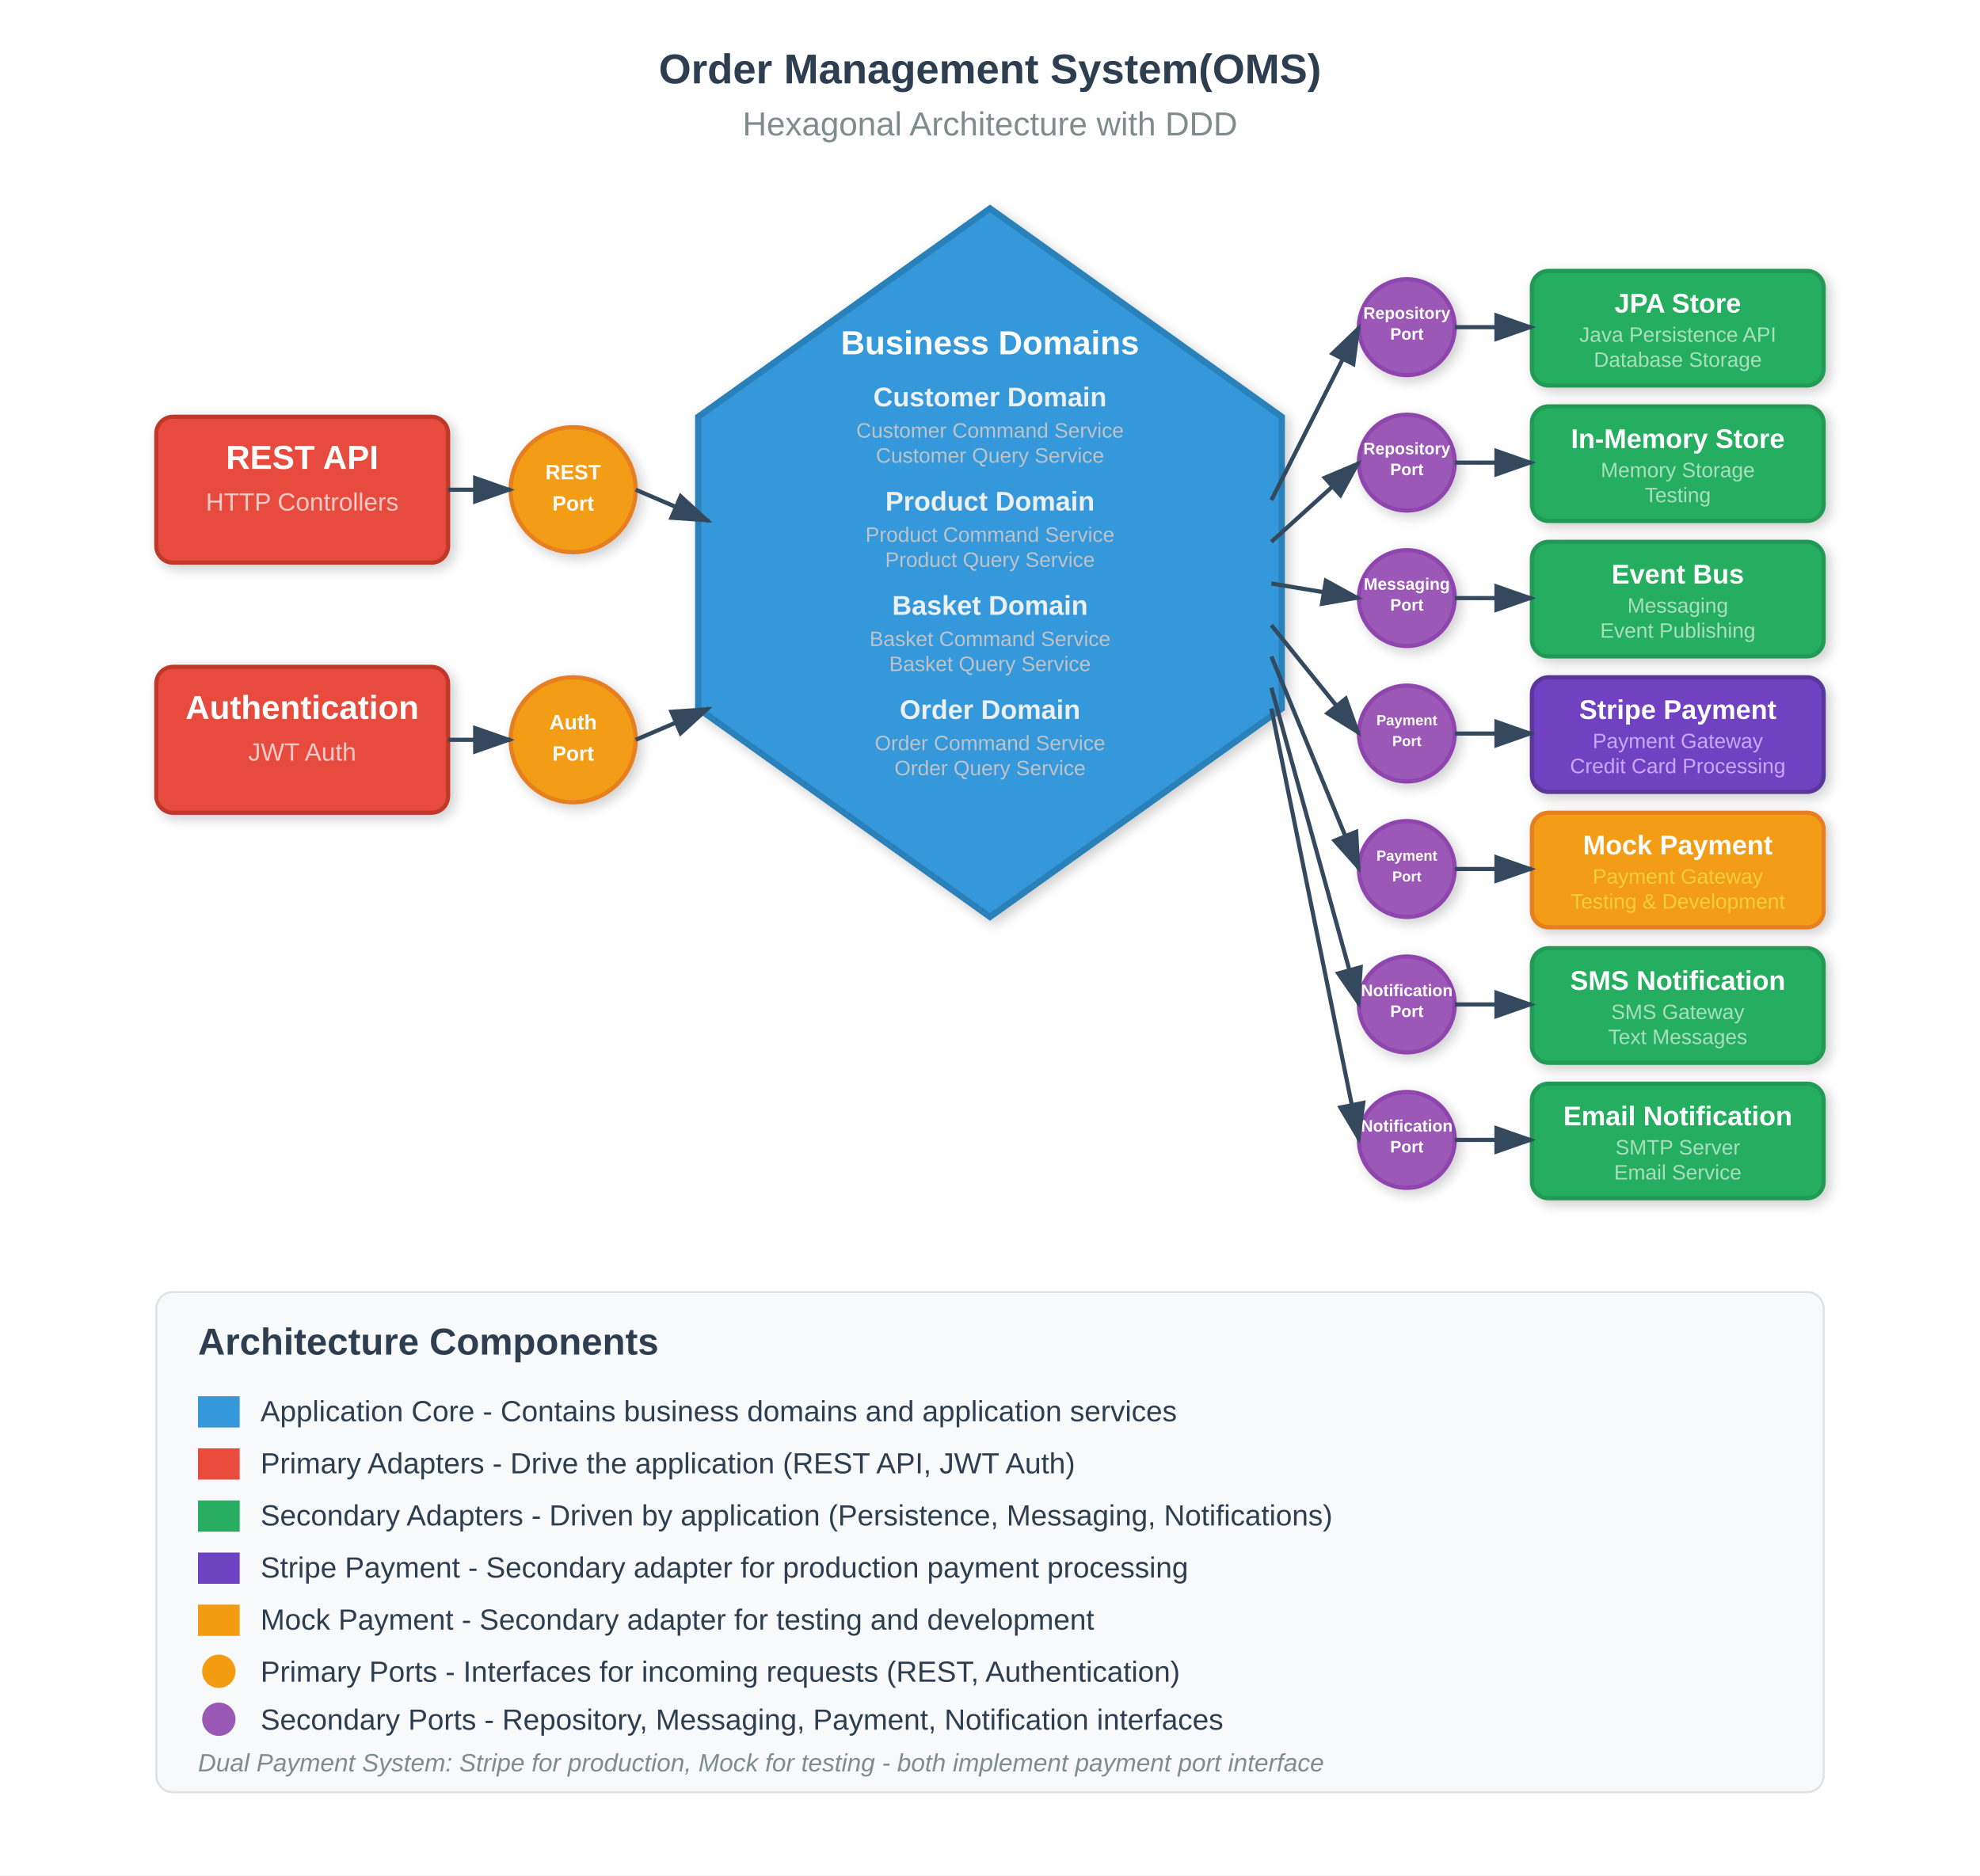
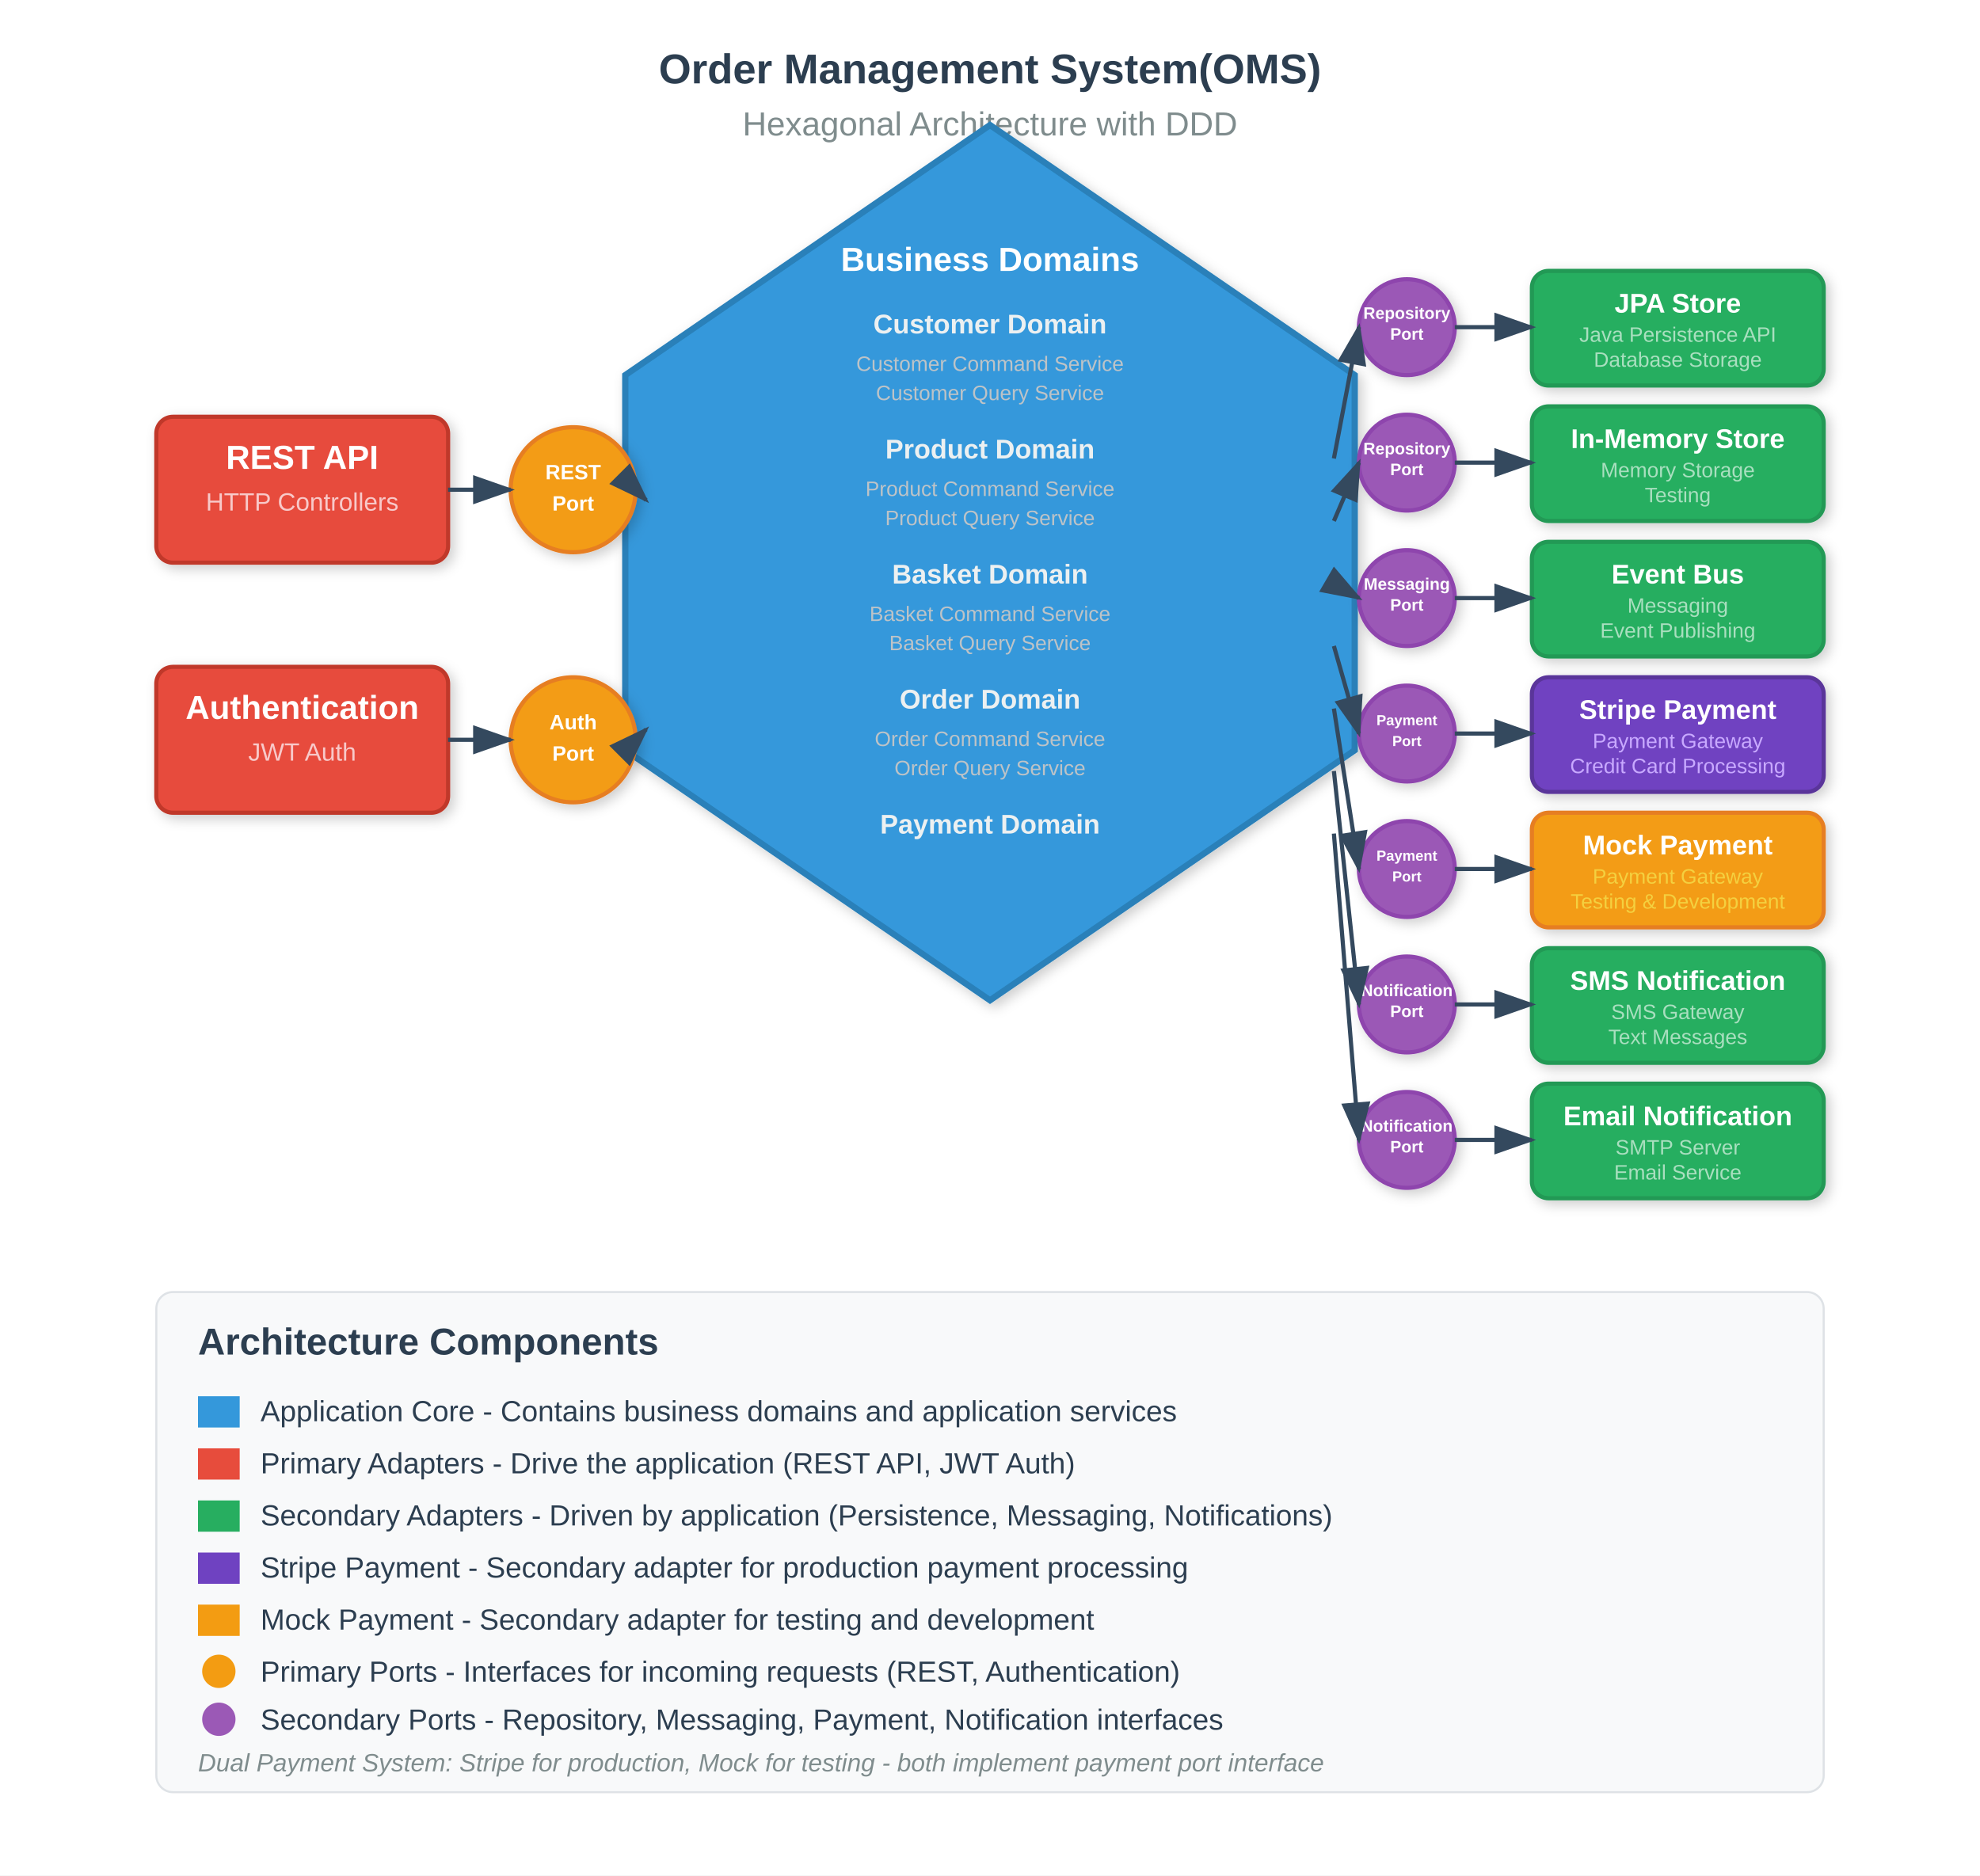
<svg xmlns="http://www.w3.org/2000/svg" width="950" height="900">
  <defs>
    <filter id="shadow" x="-50%" y="-50%" width="200%" height="200%">
      <feDropShadow dx="2" dy="2" stdDeviation="3" flood-color="rgba(0,0,0,0.2)" />
    </filter>
    <marker id="arrowhead" markerWidth="10" markerHeight="7" refX="9" refY="3.5" orient="auto">
      <polygon points="0 0, 10 3.5, 0 7" fill="#34495e" />
    </marker>
  </defs>
  <rect width="950" height="900" fill="#ffffff" />
  <text x="475" y="40" text-anchor="middle" font-family="Arial, sans-serif" font-size="20" font-weight="bold" fill="#2c3e50">Order Management System(OMS)</text>
  <text x="475" y="65" text-anchor="middle" font-family="Arial, sans-serif" font-size="16" fill="#7f8c8d">Hexagonal Architecture with DDD</text>
-   <polygon points="475,440 615,340 615,200 475,100 335,200 335,340" fill="#3498db" stroke="#2980b9" stroke-width="3" filter="url(#shadow)" />
-   <text x="475" y="170" text-anchor="middle" font-family="Arial, sans-serif" font-size="16" font-weight="bold" fill="white">Business Domains</text>
-   <text x="475" y="195" text-anchor="middle" font-family="Arial, sans-serif" font-size="13" font-weight="bold" fill="#ecf0f1">Customer Domain</text>
-   <text x="475" y="210" text-anchor="middle" font-family="Arial, sans-serif" font-size="10" fill="#bdc3c7">Customer Command Service</text>
-   <text x="475" y="222" text-anchor="middle" font-family="Arial, sans-serif" font-size="10" fill="#bdc3c7">Customer Query Service</text>
-   <text x="475" y="245" text-anchor="middle" font-family="Arial, sans-serif" font-size="13" font-weight="bold" fill="#ecf0f1">Product Domain</text>
-   <text x="475" y="260" text-anchor="middle" font-family="Arial, sans-serif" font-size="10" fill="#bdc3c7">Product Command Service</text>
-   <text x="475" y="272" text-anchor="middle" font-family="Arial, sans-serif" font-size="10" fill="#bdc3c7">Product Query Service</text>
-   <text x="475" y="295" text-anchor="middle" font-family="Arial, sans-serif" font-size="13" font-weight="bold" fill="#ecf0f1">Basket Domain</text>
-   <text x="475" y="310" text-anchor="middle" font-family="Arial, sans-serif" font-size="10" fill="#bdc3c7">Basket Command Service</text>
-   <text x="475" y="322" text-anchor="middle" font-family="Arial, sans-serif" font-size="10" fill="#bdc3c7">Basket Query Service</text>
-   <text x="475" y="345" text-anchor="middle" font-family="Arial, sans-serif" font-size="13" font-weight="bold" fill="#ecf0f1">Order Domain</text>
-   <text x="475" y="360" text-anchor="middle" font-family="Arial, sans-serif" font-size="10" fill="#bdc3c7">Order Command Service</text>
+   <polygon points="475,480 650,360 650,180 475,60 300,180 300,360" fill="#3498db" stroke="#2980b9" stroke-width="3" filter="url(#shadow)" />
+   <text x="475" y="130" text-anchor="middle" font-family="Arial, sans-serif" font-size="16" font-weight="bold" fill="white">Business Domains</text>
+   <text x="475" y="160" text-anchor="middle" font-family="Arial, sans-serif" font-size="13" font-weight="bold" fill="#ecf0f1">Customer Domain</text>
+   <text x="475" y="178" text-anchor="middle" font-family="Arial, sans-serif" font-size="10" fill="#bdc3c7">Customer Command Service</text>
+   <text x="475" y="192" text-anchor="middle" font-family="Arial, sans-serif" font-size="10" fill="#bdc3c7">Customer Query Service</text>
+   <text x="475" y="220" text-anchor="middle" font-family="Arial, sans-serif" font-size="13" font-weight="bold" fill="#ecf0f1">Product Domain</text>
+   <text x="475" y="238" text-anchor="middle" font-family="Arial, sans-serif" font-size="10" fill="#bdc3c7">Product Command Service</text>
+   <text x="475" y="252" text-anchor="middle" font-family="Arial, sans-serif" font-size="10" fill="#bdc3c7">Product Query Service</text>
+   <text x="475" y="280" text-anchor="middle" font-family="Arial, sans-serif" font-size="13" font-weight="bold" fill="#ecf0f1">Basket Domain</text>
+   <text x="475" y="298" text-anchor="middle" font-family="Arial, sans-serif" font-size="10" fill="#bdc3c7">Basket Command Service</text>
+   <text x="475" y="312" text-anchor="middle" font-family="Arial, sans-serif" font-size="10" fill="#bdc3c7">Basket Query Service</text>
+   <text x="475" y="340" text-anchor="middle" font-family="Arial, sans-serif" font-size="13" font-weight="bold" fill="#ecf0f1">Order Domain</text>
+   <text x="475" y="358" text-anchor="middle" font-family="Arial, sans-serif" font-size="10" fill="#bdc3c7">Order Command Service</text>
  <text x="475" y="372" text-anchor="middle" font-family="Arial, sans-serif" font-size="10" fill="#bdc3c7">Order Query Service</text>
+   <text x="475" y="400" text-anchor="middle" font-family="Arial, sans-serif" font-size="13" font-weight="bold" fill="#ecf0f1">Payment Domain</text>
  <rect x="75" y="200" width="140" height="70" rx="8" fill="#e74c3c" stroke="#c0392b" stroke-width="2" filter="url(#shadow)" />
  <text x="145" y="225" text-anchor="middle" font-family="Arial, sans-serif" font-size="16" font-weight="bold" fill="white">REST API</text>
  <text x="145" y="245" text-anchor="middle" font-family="Arial, sans-serif" font-size="12" fill="#f8c9c9">HTTP Controllers</text>
  <rect x="75" y="320" width="140" height="70" rx="8" fill="#e74c3c" stroke="#c0392b" stroke-width="2" filter="url(#shadow)" />
  <text x="145" y="345" text-anchor="middle" font-family="Arial, sans-serif" font-size="16" font-weight="bold" fill="white">Authentication</text>
  <text x="145" y="365" text-anchor="middle" font-family="Arial, sans-serif" font-size="12" fill="#f8c9c9">JWT Auth</text>
  <rect x="735" y="130" width="140" height="55" rx="8" fill="#27ae60" stroke="#229954" stroke-width="2" filter="url(#shadow)" />
  <text x="805" y="150" text-anchor="middle" font-family="Arial, sans-serif" font-size="13" font-weight="bold" fill="white">JPA Store</text>
  <text x="805" y="164" text-anchor="middle" font-family="Arial, sans-serif" font-size="10" fill="#a9dfbf">Java Persistence API</text>
  <text x="805" y="176" text-anchor="middle" font-family="Arial, sans-serif" font-size="10" fill="#a9dfbf">Database Storage</text>
  <rect x="735" y="195" width="140" height="55" rx="8" fill="#27ae60" stroke="#229954" stroke-width="2" filter="url(#shadow)" />
  <text x="805" y="215" text-anchor="middle" font-family="Arial, sans-serif" font-size="13" font-weight="bold" fill="white">In-Memory Store</text>
  <text x="805" y="229" text-anchor="middle" font-family="Arial, sans-serif" font-size="10" fill="#a9dfbf">Memory Storage</text>
  <text x="805" y="241" text-anchor="middle" font-family="Arial, sans-serif" font-size="10" fill="#a9dfbf">Testing</text>
  <rect x="735" y="260" width="140" height="55" rx="8" fill="#27ae60" stroke="#229954" stroke-width="2" filter="url(#shadow)" />
  <text x="805" y="280" text-anchor="middle" font-family="Arial, sans-serif" font-size="13" font-weight="bold" fill="white">Event Bus</text>
  <text x="805" y="294" text-anchor="middle" font-family="Arial, sans-serif" font-size="10" fill="#a9dfbf">Messaging</text>
  <text x="805" y="306" text-anchor="middle" font-family="Arial, sans-serif" font-size="10" fill="#a9dfbf">Event Publishing</text>
  <rect x="735" y="325" width="140" height="55" rx="8" fill="#6f42c1" stroke="#5a359a" stroke-width="2" filter="url(#shadow)" />
  <text x="805" y="345" text-anchor="middle" font-family="Arial, sans-serif" font-size="13" font-weight="bold" fill="white">Stripe Payment</text>
  <text x="805" y="359" text-anchor="middle" font-family="Arial, sans-serif" font-size="10" fill="#c8a9ff">Payment Gateway</text>
  <text x="805" y="371" text-anchor="middle" font-family="Arial, sans-serif" font-size="10" fill="#c8a9ff">Credit Card Processing</text>
  <rect x="735" y="390" width="140" height="55" rx="8" fill="#f39c12" stroke="#e67e22" stroke-width="2" filter="url(#shadow)" />
  <text x="805" y="410" text-anchor="middle" font-family="Arial, sans-serif" font-size="13" font-weight="bold" fill="white">Mock Payment</text>
  <text x="805" y="424" text-anchor="middle" font-family="Arial, sans-serif" font-size="10" fill="#f4d03f">Payment Gateway</text>
  <text x="805" y="436" text-anchor="middle" font-family="Arial, sans-serif" font-size="10" fill="#f4d03f">Testing &amp; Development</text>
  <rect x="735" y="455" width="140" height="55" rx="8" fill="#27ae60" stroke="#229954" stroke-width="2" filter="url(#shadow)" />
  <text x="805" y="475" text-anchor="middle" font-family="Arial, sans-serif" font-size="13" font-weight="bold" fill="white">SMS Notification</text>
  <text x="805" y="489" text-anchor="middle" font-family="Arial, sans-serif" font-size="10" fill="#a9dfbf">SMS Gateway</text>
  <text x="805" y="501" text-anchor="middle" font-family="Arial, sans-serif" font-size="10" fill="#a9dfbf">Text Messages</text>
  <rect x="735" y="520" width="140" height="55" rx="8" fill="#27ae60" stroke="#229954" stroke-width="2" filter="url(#shadow)" />
  <text x="805" y="540" text-anchor="middle" font-family="Arial, sans-serif" font-size="13" font-weight="bold" fill="white">Email Notification</text>
  <text x="805" y="554" text-anchor="middle" font-family="Arial, sans-serif" font-size="10" fill="#a9dfbf">SMTP Server</text>
  <text x="805" y="566" text-anchor="middle" font-family="Arial, sans-serif" font-size="10" fill="#a9dfbf">Email Service</text>
  <circle cx="275" cy="235" r="30" fill="#f39c12" stroke="#e67e22" stroke-width="2" filter="url(#shadow)" />
  <text x="275" y="230" text-anchor="middle" font-family="Arial, sans-serif" font-size="10" font-weight="bold" fill="white">REST</text>
  <text x="275" y="245" text-anchor="middle" font-family="Arial, sans-serif" font-size="10" font-weight="bold" fill="white">Port</text>
  <circle cx="275" cy="355" r="30" fill="#f39c12" stroke="#e67e22" stroke-width="2" filter="url(#shadow)" />
  <text x="275" y="350" text-anchor="middle" font-family="Arial, sans-serif" font-size="10" font-weight="bold" fill="white">Auth</text>
  <text x="275" y="365" text-anchor="middle" font-family="Arial, sans-serif" font-size="10" font-weight="bold" fill="white">Port</text>
  <circle cx="675" cy="157" r="23" fill="#9b59b6" stroke="#8e44ad" stroke-width="2" filter="url(#shadow)" />
  <text x="675" y="153" text-anchor="middle" font-family="Arial, sans-serif" font-size="8" font-weight="bold" fill="white">Repository</text>
  <text x="675" y="163" text-anchor="middle" font-family="Arial, sans-serif" font-size="8" font-weight="bold" fill="white">Port</text>
  <circle cx="675" cy="222" r="23" fill="#9b59b6" stroke="#8e44ad" stroke-width="2" filter="url(#shadow)" />
  <text x="675" y="218" text-anchor="middle" font-family="Arial, sans-serif" font-size="8" font-weight="bold" fill="white">Repository</text>
  <text x="675" y="228" text-anchor="middle" font-family="Arial, sans-serif" font-size="8" font-weight="bold" fill="white">Port</text>
  <circle cx="675" cy="287" r="23" fill="#9b59b6" stroke="#8e44ad" stroke-width="2" filter="url(#shadow)" />
  <text x="675" y="283" text-anchor="middle" font-family="Arial, sans-serif" font-size="8" font-weight="bold" fill="white">Messaging</text>
  <text x="675" y="293" text-anchor="middle" font-family="Arial, sans-serif" font-size="8" font-weight="bold" fill="white">Port</text>
  <circle cx="675" cy="352" r="23" fill="#9b59b6" stroke="#8e44ad" stroke-width="2" filter="url(#shadow)" />
  <text x="675" y="348" text-anchor="middle" font-family="Arial, sans-serif" font-size="7" font-weight="bold" fill="white">Payment</text>
  <text x="675" y="358" text-anchor="middle" font-family="Arial, sans-serif" font-size="7" font-weight="bold" fill="white">Port</text>
  <circle cx="675" cy="417" r="23" fill="#9b59b6" stroke="#8e44ad" stroke-width="2" filter="url(#shadow)" />
  <text x="675" y="413" text-anchor="middle" font-family="Arial, sans-serif" font-size="7" font-weight="bold" fill="white">Payment</text>
  <text x="675" y="423" text-anchor="middle" font-family="Arial, sans-serif" font-size="7" font-weight="bold" fill="white">Port</text>
  <circle cx="675" cy="482" r="23" fill="#9b59b6" stroke="#8e44ad" stroke-width="2" filter="url(#shadow)" />
  <text x="675" y="478" text-anchor="middle" font-family="Arial, sans-serif" font-size="8" font-weight="bold" fill="white">Notification</text>
  <text x="675" y="488" text-anchor="middle" font-family="Arial, sans-serif" font-size="8" font-weight="bold" fill="white">Port</text>
  <circle cx="675" cy="547" r="23" fill="#9b59b6" stroke="#8e44ad" stroke-width="2" filter="url(#shadow)" />
  <text x="675" y="543" text-anchor="middle" font-family="Arial, sans-serif" font-size="8" font-weight="bold" fill="white">Notification</text>
  <text x="675" y="553" text-anchor="middle" font-family="Arial, sans-serif" font-size="8" font-weight="bold" fill="white">Port</text>
  <line x1="215" y1="235" x2="245" y2="235" stroke="#34495e" stroke-width="2" marker-end="url(#arrowhead)" />
  <line x1="215" y1="355" x2="245" y2="355" stroke="#34495e" stroke-width="2" marker-end="url(#arrowhead)" />
-   <line x1="305" y1="235" x2="340" y2="250" stroke="#34495e" stroke-width="2" marker-end="url(#arrowhead)" />
-   <line x1="305" y1="355" x2="340" y2="340" stroke="#34495e" stroke-width="2" marker-end="url(#arrowhead)" />
-   <line x1="610" y1="240" x2="652" y2="157" stroke="#34495e" stroke-width="2" marker-end="url(#arrowhead)" />
-   <line x1="610" y1="260" x2="652" y2="222" stroke="#34495e" stroke-width="2" marker-end="url(#arrowhead)" />
-   <line x1="610" y1="280" x2="652" y2="287" stroke="#34495e" stroke-width="2" marker-end="url(#arrowhead)" />
-   <line x1="610" y1="300" x2="652" y2="352" stroke="#34495e" stroke-width="2" marker-end="url(#arrowhead)" />
-   <line x1="610" y1="315" x2="652" y2="417" stroke="#34495e" stroke-width="2" marker-end="url(#arrowhead)" />
-   <line x1="610" y1="330" x2="652" y2="482" stroke="#34495e" stroke-width="2" marker-end="url(#arrowhead)" />
-   <line x1="610" y1="340" x2="652" y2="547" stroke="#34495e" stroke-width="2" marker-end="url(#arrowhead)" />
+   <line x1="305" y1="235" x2="310" y2="240" stroke="#34495e" stroke-width="2" marker-end="url(#arrowhead)" />
+   <line x1="305" y1="355" x2="310" y2="350" stroke="#34495e" stroke-width="2" marker-end="url(#arrowhead)" />
+   <line x1="640" y1="220" x2="652" y2="157" stroke="#34495e" stroke-width="2" marker-end="url(#arrowhead)" />
+   <line x1="640" y1="250" x2="652" y2="222" stroke="#34495e" stroke-width="2" marker-end="url(#arrowhead)" />
+   <line x1="640" y1="280" x2="652" y2="287" stroke="#34495e" stroke-width="2" marker-end="url(#arrowhead)" />
+   <line x1="640" y1="310" x2="652" y2="352" stroke="#34495e" stroke-width="2" marker-end="url(#arrowhead)" />
+   <line x1="640" y1="340" x2="652" y2="417" stroke="#34495e" stroke-width="2" marker-end="url(#arrowhead)" />
+   <line x1="640" y1="370" x2="652" y2="482" stroke="#34495e" stroke-width="2" marker-end="url(#arrowhead)" />
+   <line x1="640" y1="400" x2="652" y2="547" stroke="#34495e" stroke-width="2" marker-end="url(#arrowhead)" />
  <line x1="698" y1="157" x2="735" y2="157" stroke="#34495e" stroke-width="2" marker-end="url(#arrowhead)" />
  <line x1="698" y1="222" x2="735" y2="222" stroke="#34495e" stroke-width="2" marker-end="url(#arrowhead)" />
  <line x1="698" y1="287" x2="735" y2="287" stroke="#34495e" stroke-width="2" marker-end="url(#arrowhead)" />
  <line x1="698" y1="352" x2="735" y2="352" stroke="#34495e" stroke-width="2" marker-end="url(#arrowhead)" />
  <line x1="698" y1="417" x2="735" y2="417" stroke="#34495e" stroke-width="2" marker-end="url(#arrowhead)" />
  <line x1="698" y1="482" x2="735" y2="482" stroke="#34495e" stroke-width="2" marker-end="url(#arrowhead)" />
  <line x1="698" y1="547" x2="735" y2="547" stroke="#34495e" stroke-width="2" marker-end="url(#arrowhead)" />
  <rect x="75" y="620" width="800" height="240" fill="#f8f9fa" stroke="#dee2e6" stroke-width="1" rx="8" />
  <text x="95" y="650" font-family="Arial, sans-serif" font-size="18" font-weight="bold" fill="#2c3e50">Architecture Components</text>
  <rect x="95" y="670" width="20" height="15" fill="#3498db" />
  <text x="125" y="682" font-family="Arial, sans-serif" font-size="14" fill="#2c3e50">Application Core - Contains business domains and application services</text>
  <rect x="95" y="695" width="20" height="15" fill="#e74c3c" />
  <text x="125" y="707" font-family="Arial, sans-serif" font-size="14" fill="#2c3e50">Primary Adapters - Drive the application (REST API, JWT Auth)</text>
  <rect x="95" y="720" width="20" height="15" fill="#27ae60" />
  <text x="125" y="732" font-family="Arial, sans-serif" font-size="14" fill="#2c3e50">Secondary Adapters - Driven by application (Persistence, Messaging, Notifications)</text>
  <rect x="95" y="745" width="20" height="15" fill="#6f42c1" />
  <text x="125" y="757" font-family="Arial, sans-serif" font-size="14" fill="#2c3e50">Stripe Payment - Secondary adapter for production payment processing</text>
  <rect x="95" y="770" width="20" height="15" fill="#f39c12" />
  <text x="125" y="782" font-family="Arial, sans-serif" font-size="14" fill="#2c3e50">Mock Payment - Secondary adapter for testing and development</text>
  <circle cx="105" cy="802" r="8" fill="#f39c12" />
  <text x="125" y="807" font-family="Arial, sans-serif" font-size="14" fill="#2c3e50">Primary Ports - Interfaces for incoming requests (REST, Authentication)</text>
  <circle cx="105" cy="825" r="8" fill="#9b59b6" />
  <text x="125" y="830" font-family="Arial, sans-serif" font-size="14" fill="#2c3e50">Secondary Ports - Repository, Messaging, Payment, Notification interfaces</text>
  <text x="95" y="850" font-family="Arial, sans-serif" font-size="12" font-style="italic" fill="#7f8c8d">Dual Payment System: Stripe for production, Mock for testing - both implement payment port interface</text>
</svg>
